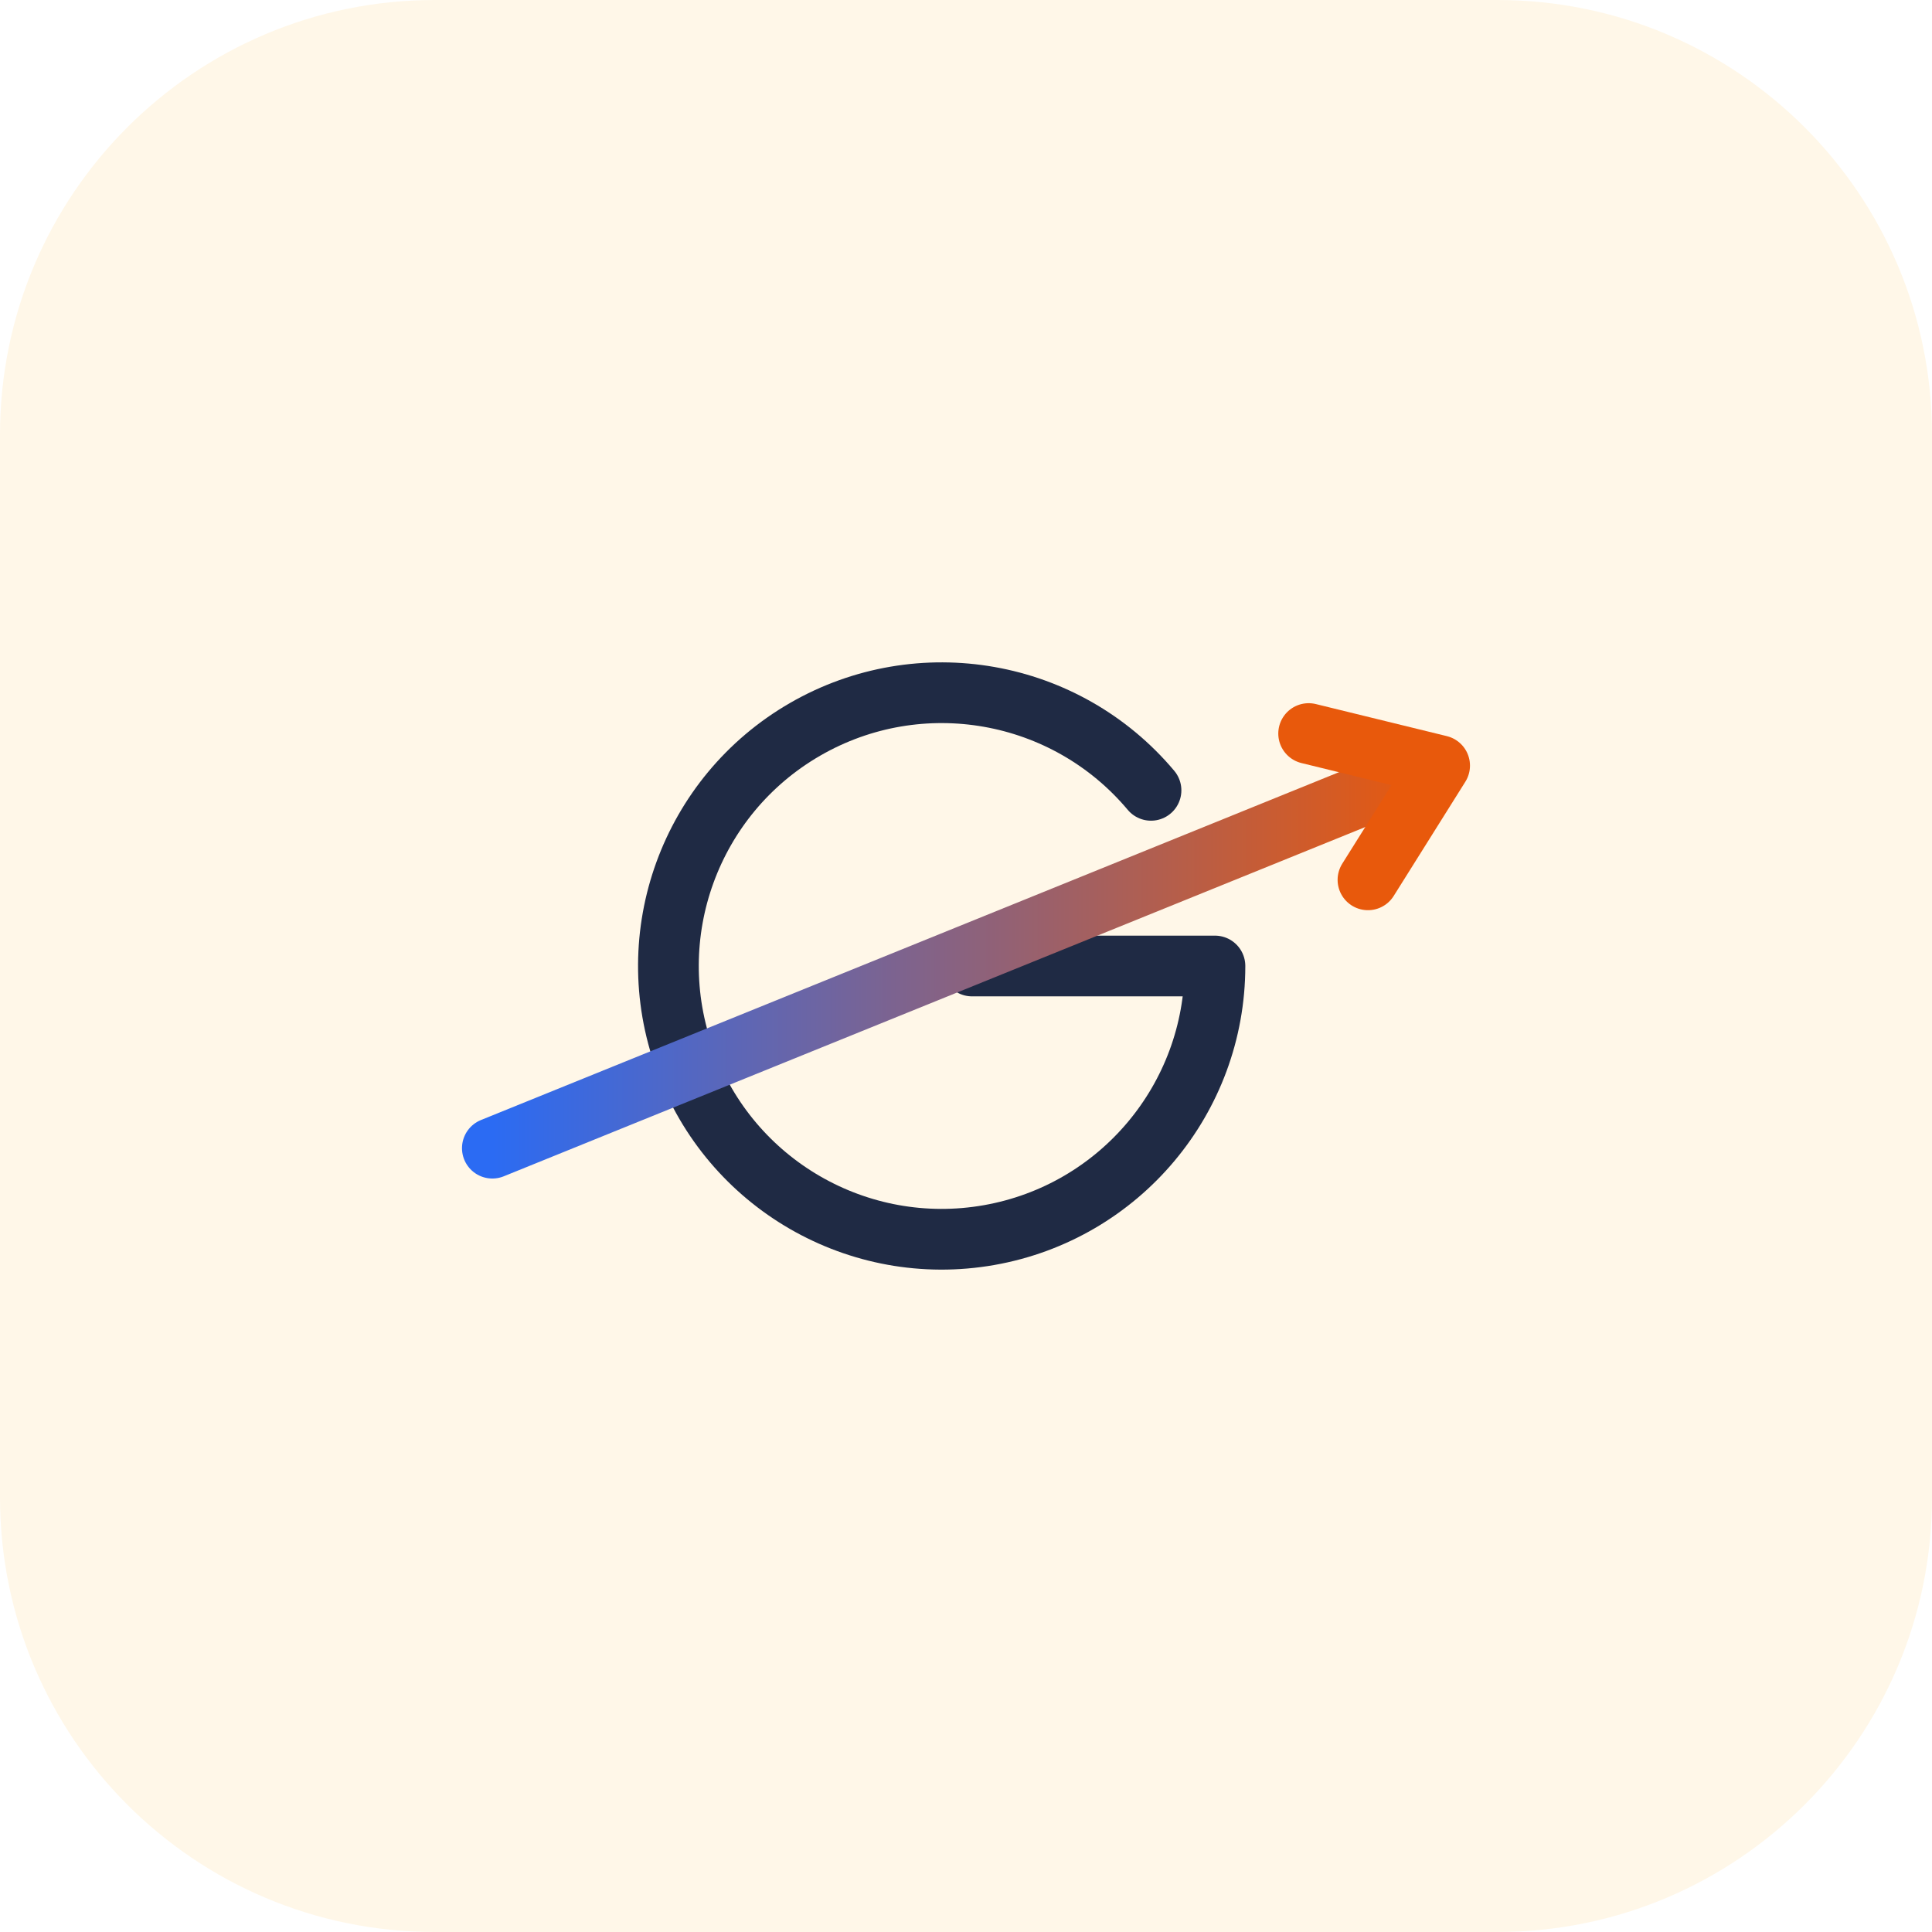
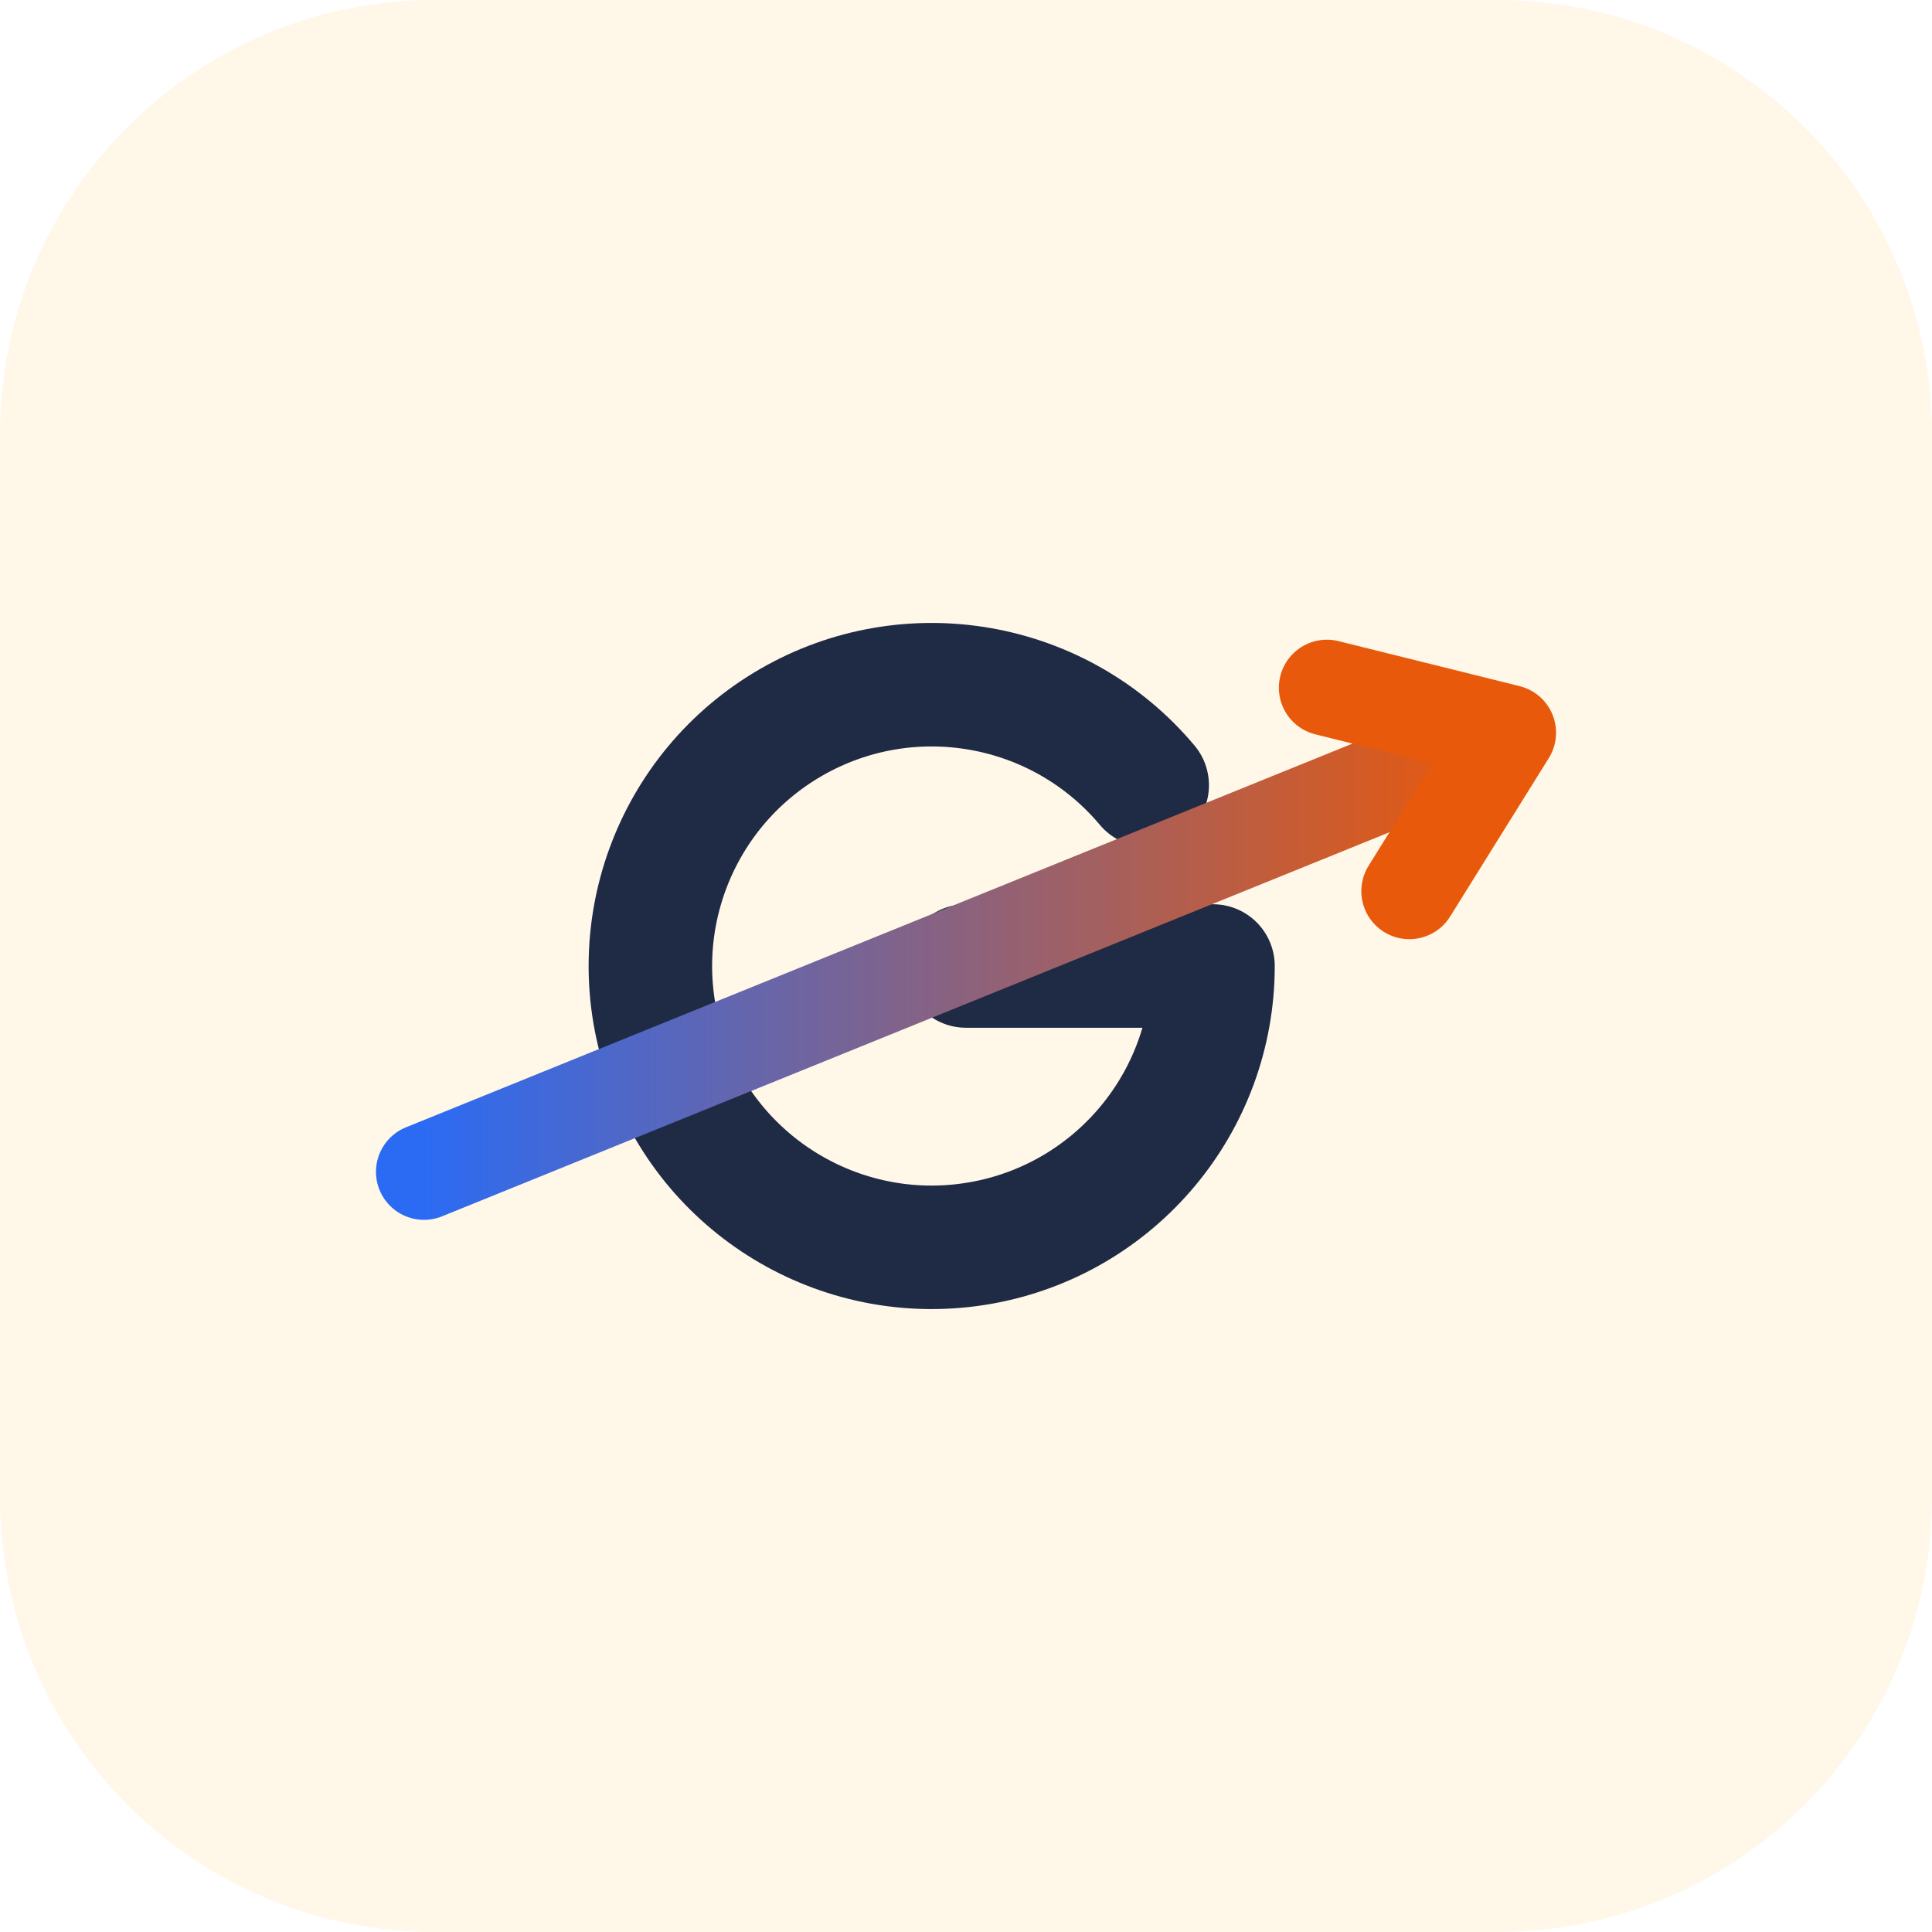
<svg xmlns="http://www.w3.org/2000/svg" width="512" height="512" viewBox="0 0 512 512">
  <clipPath id="cc">
    <rect width="512" height="512" rx="115.2" />
  </clipPath>
  <g clip-path="url(#cc)">
    <rect x="0" y="0" width="512" height="512" rx="0" fill="#FFF7E8" />
-     <g transform="translate(169.1,175.54) scale(1.6092)">
+     <g transform="translate(156,165.09) scale(1.8182)">
      <defs>
        <linearGradient id="gr8b" gradientUnits="userSpaceOnUse" x1="-24" y1="0" x2="130" y2="0">
          <stop offset="0" stop-color="#2B6BF3" />
          <stop offset="1" stop-color="#E8590C" />
        </linearGradient>
      </defs>
-       <path d="M84.47,21.07 A45,45 0 1 0 95,50 H55" fill="none" stroke="#1F2A44" stroke-width="10" stroke-linecap="round" stroke-linejoin="round" />
-       <path d="M-24,80 L124,20" fill="none" stroke="url(#gr8b)" stroke-width="10" stroke-linecap="round" stroke-linejoin="round" />
-       <path d="M120.2,35.81 L132,17 L110.43,11.72" fill="none" stroke="#E8590C" stroke-width="10" stroke-linecap="round" stroke-linejoin="round" />
+       <path d="M81.41,23.65 A41,41 0 1 0 91,50 H55" fill="none" stroke="#1F2A44" stroke-width="18" stroke-linecap="round" stroke-linejoin="round" />
+       <path d="M-24,80 L124,20" fill="none" stroke="url(#gr8b)" stroke-width="14" stroke-linecap="round" stroke-linejoin="round" />
+       <path d="M119.62,39.09 L134,16 L107.6,9.44" fill="none" stroke="#E8590C" stroke-width="14" stroke-linecap="round" stroke-linejoin="round" />
    </g>
  </g>
</svg>
